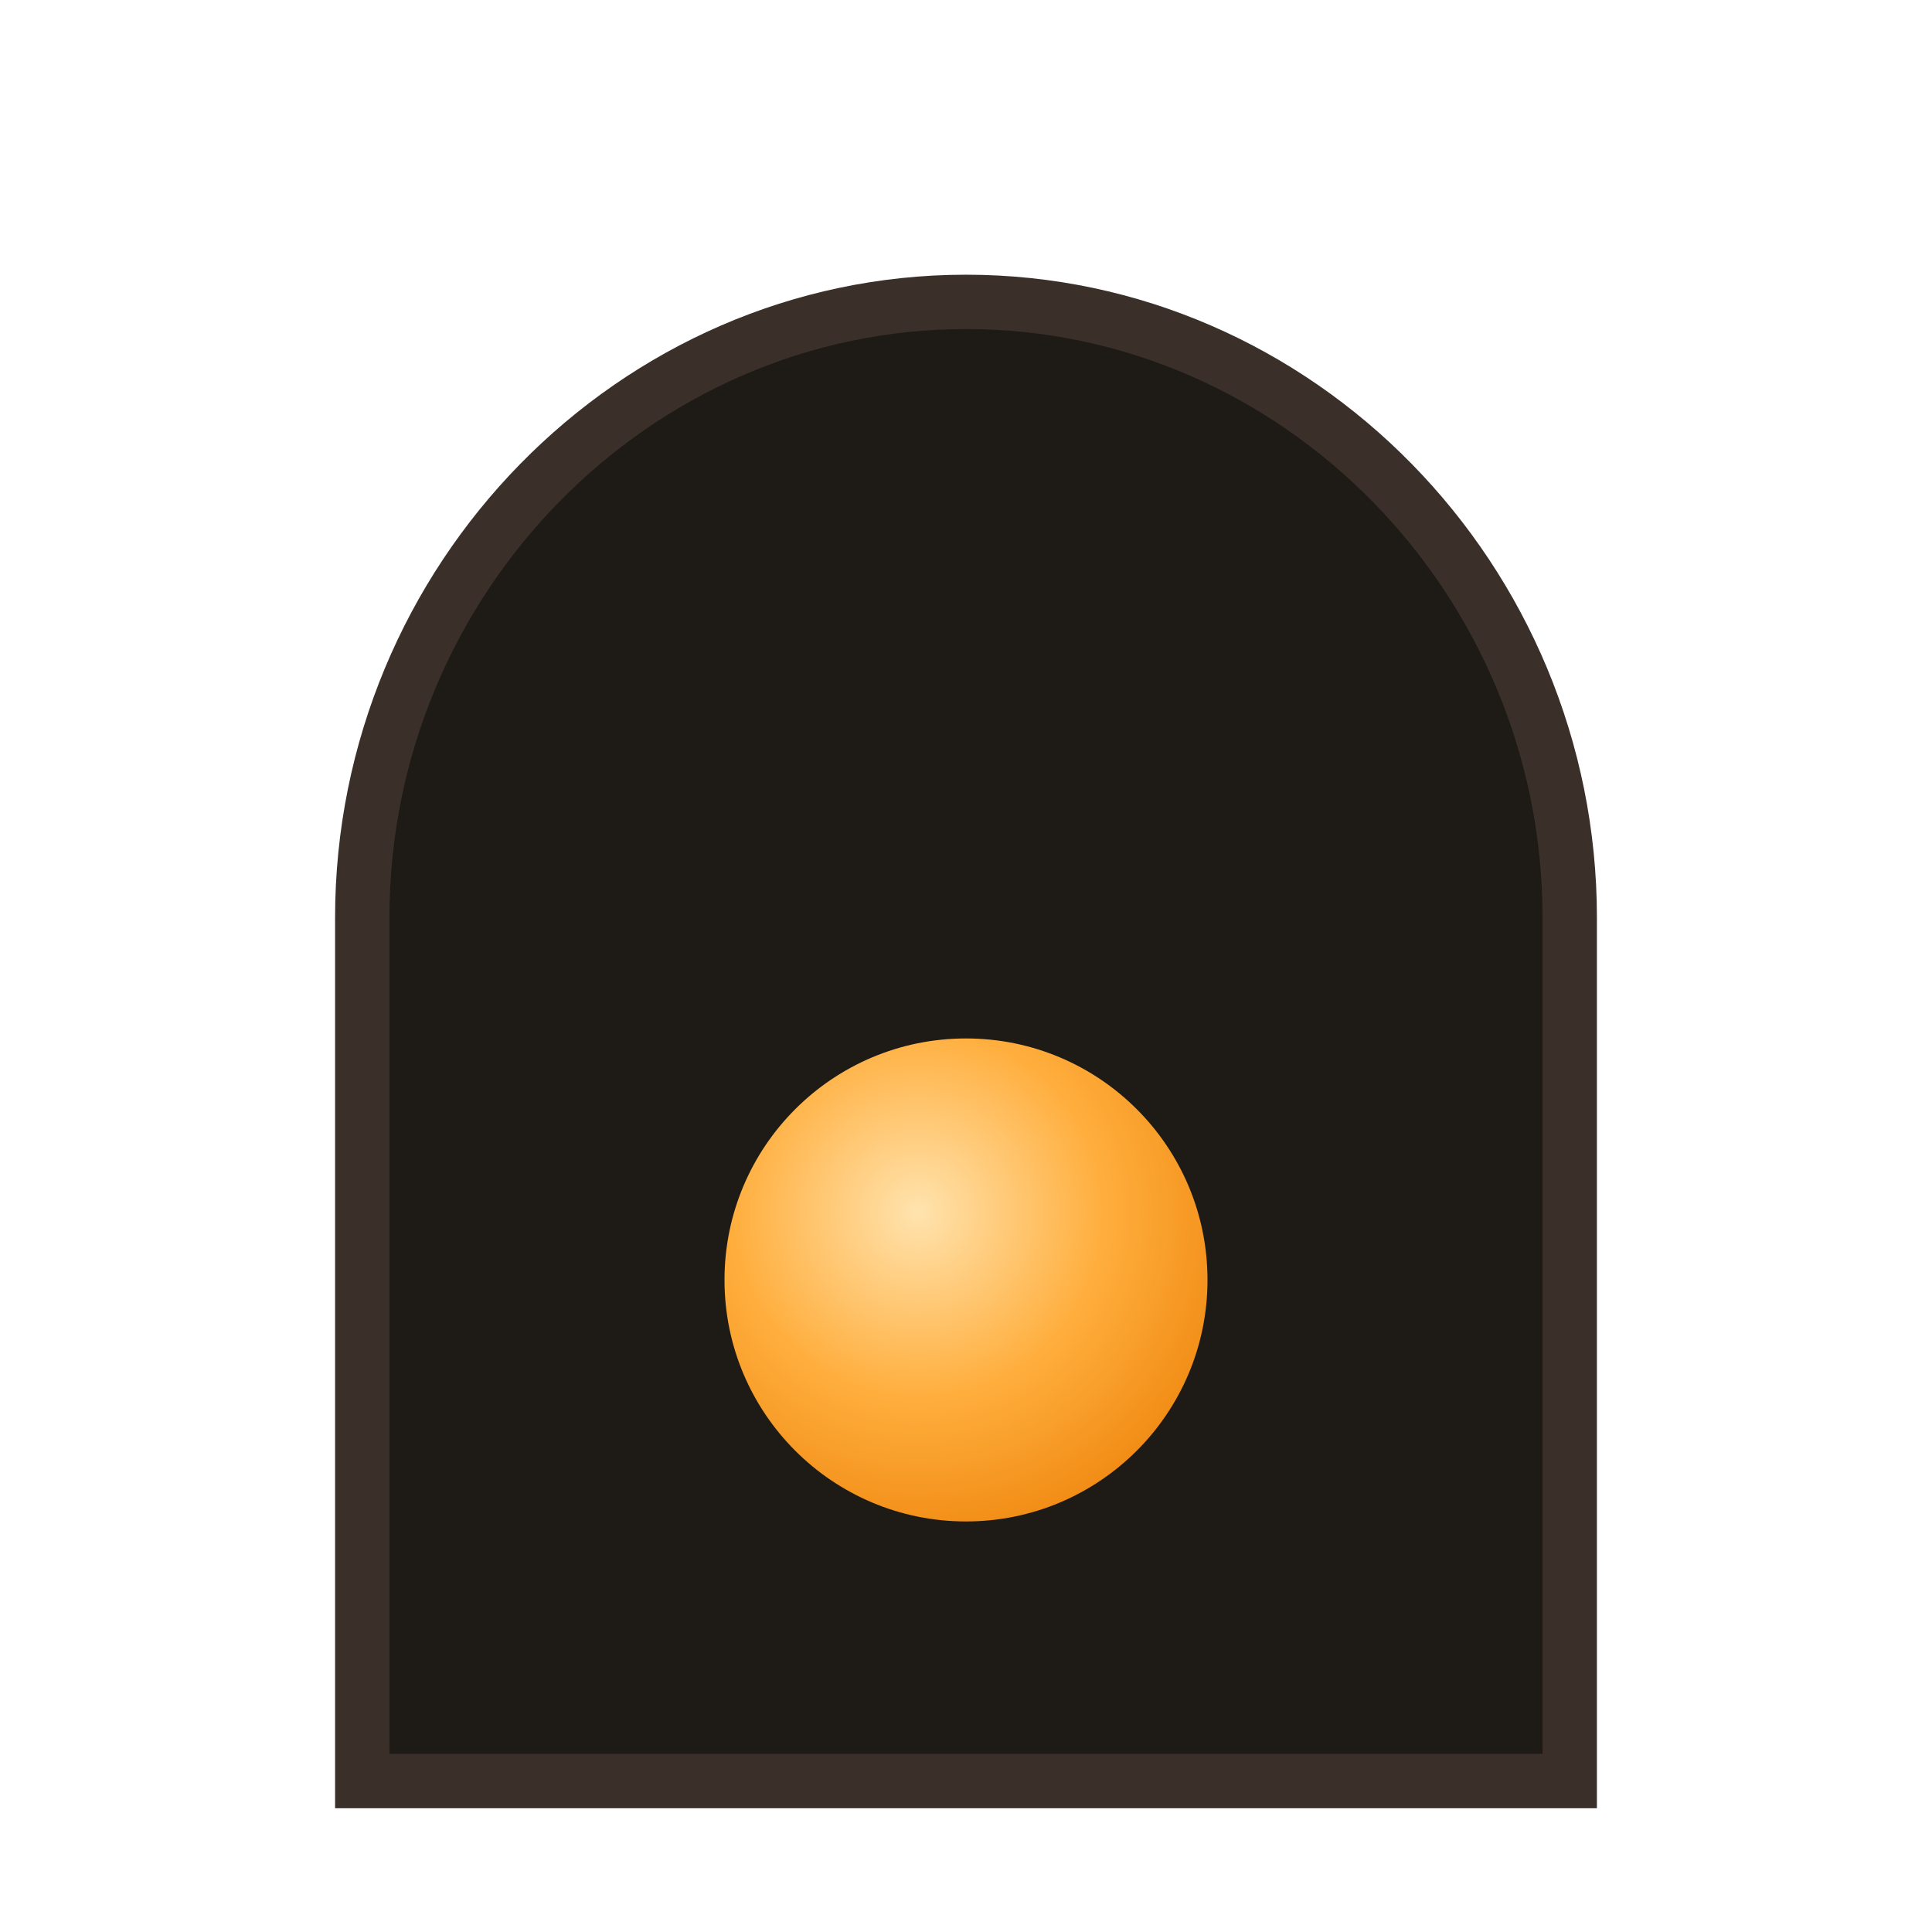
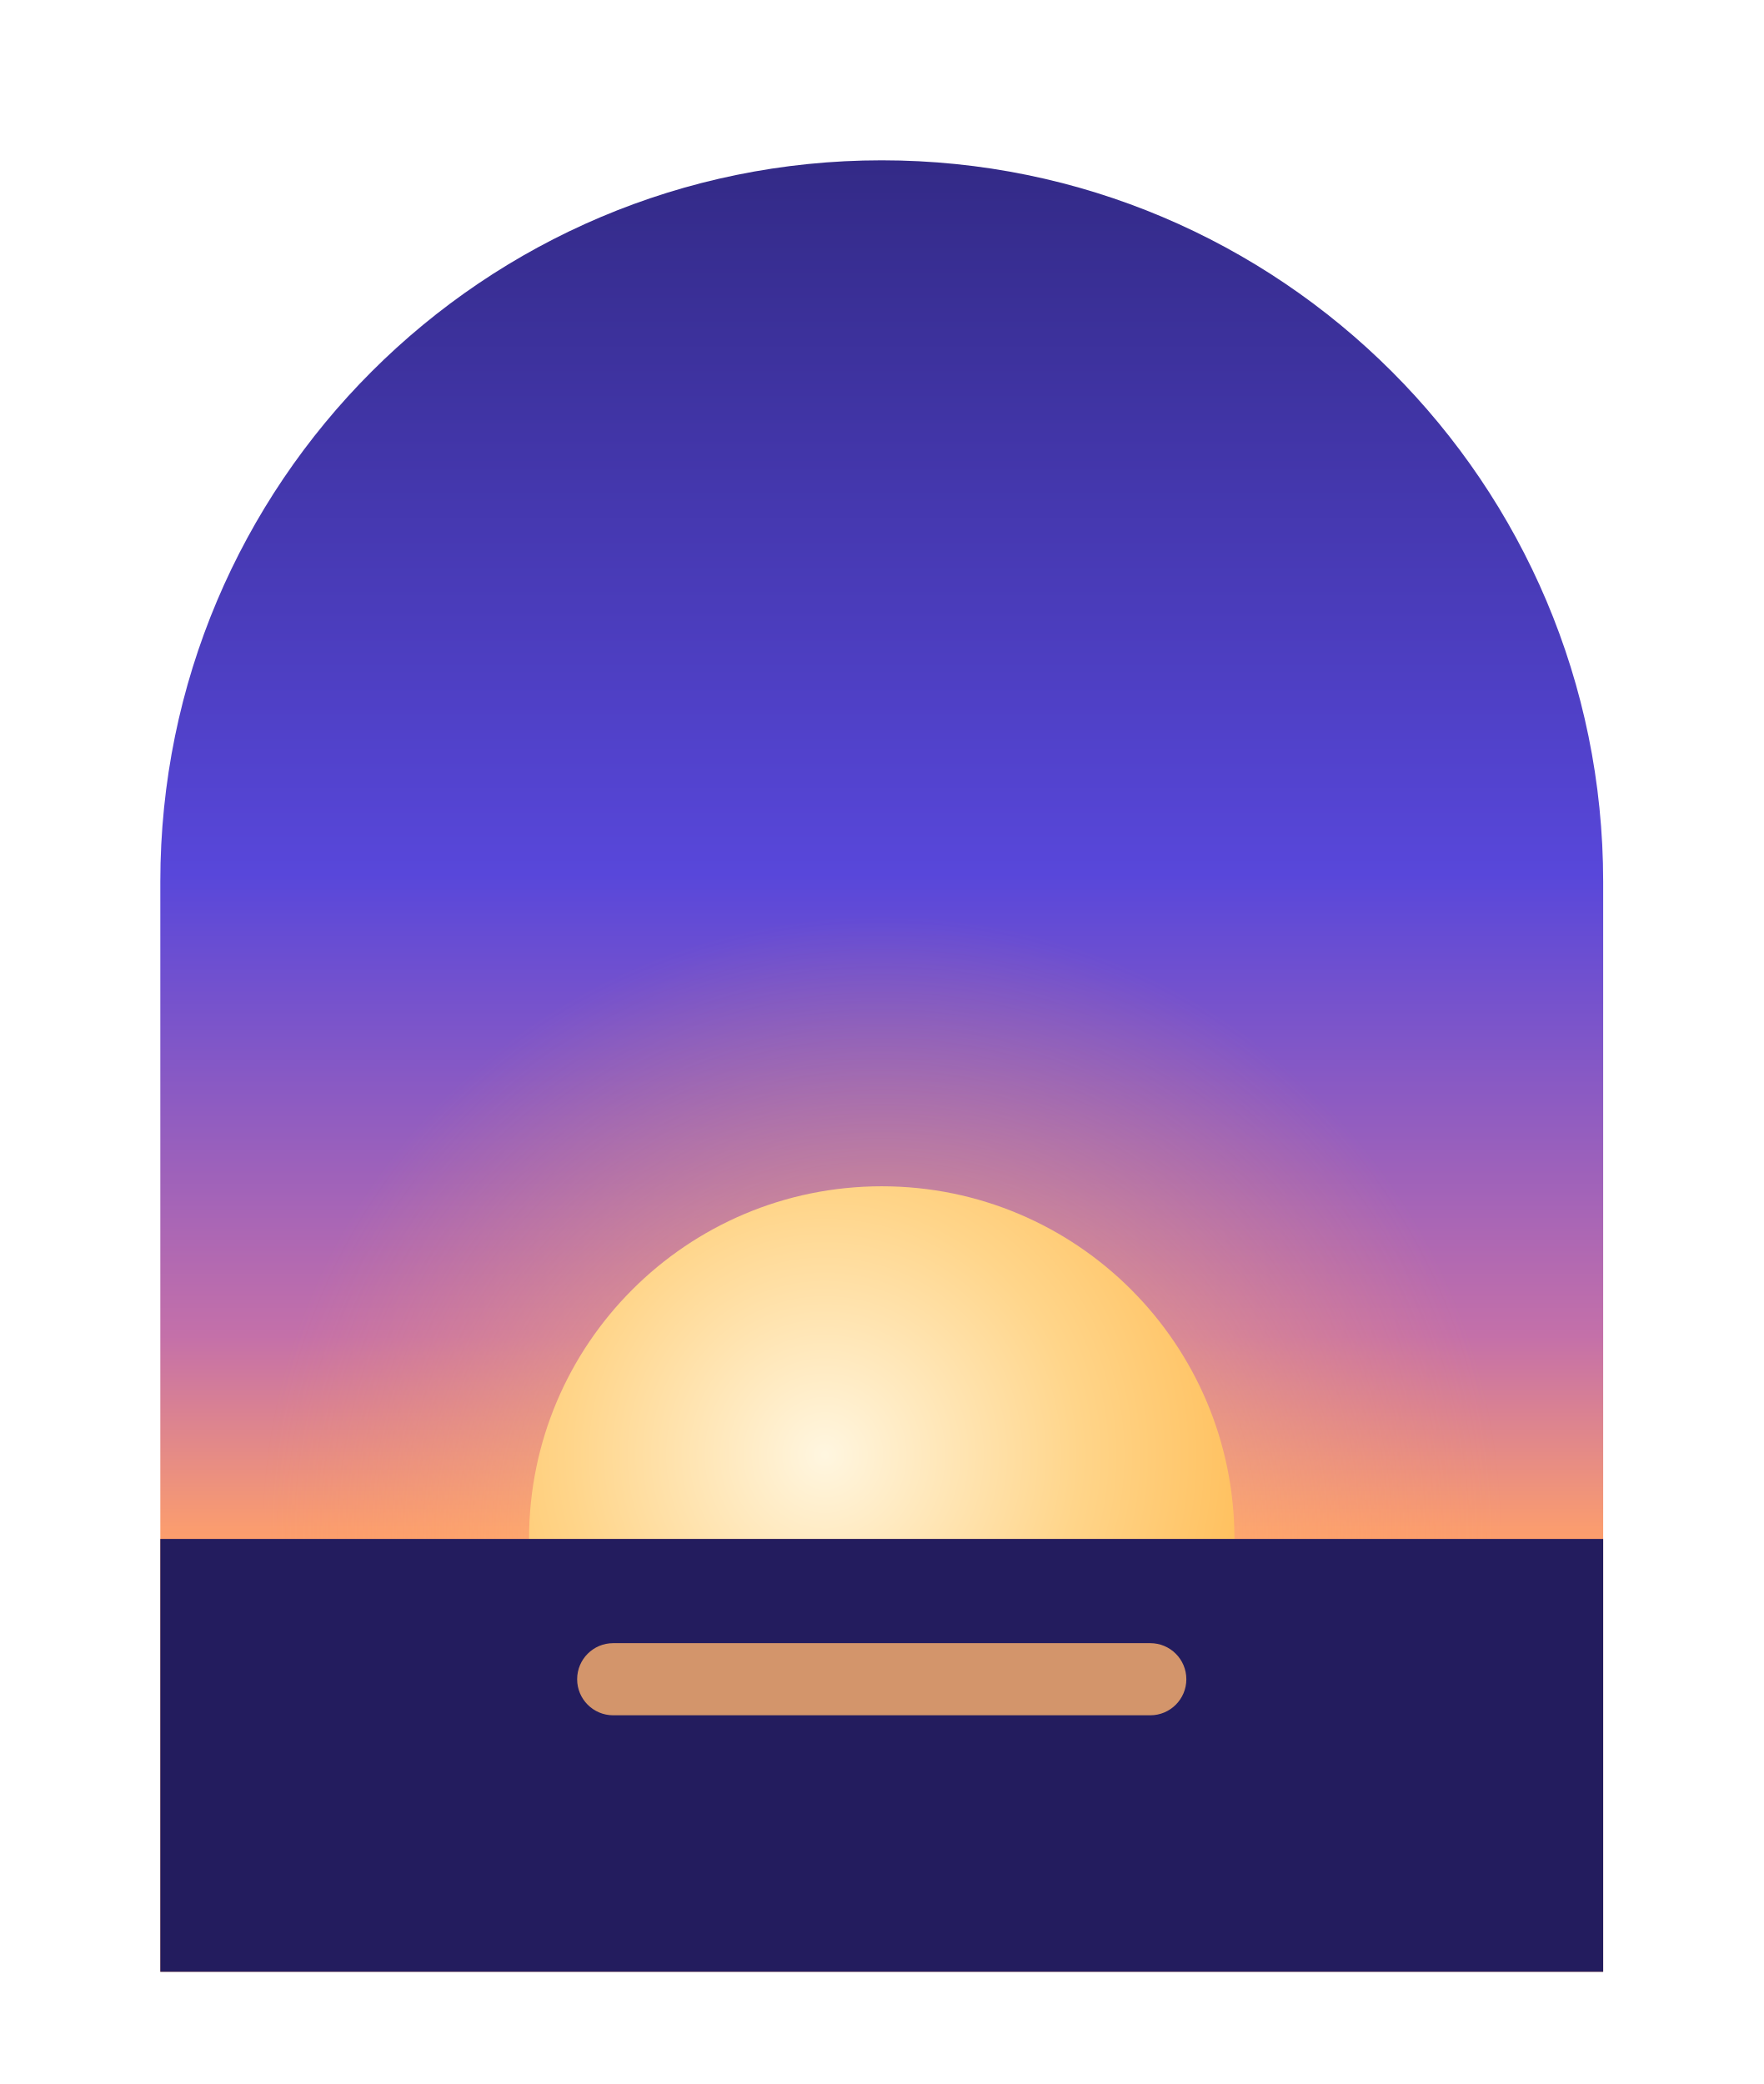
- <svg xmlns="http://www.w3.org/2000/svg" viewBox="0 0 32 32">
+ <svg xmlns="http://www.w3.org/2000/svg" viewBox="0 0 22 26">
  <defs>
-     <radialGradient id="f" cx="40%" cy="36%" r="70%">
-       <stop offset="0" stop-color="#FFE3AE" />
-       <stop offset=".55" stop-color="#FFAE3D" />
-       <stop offset="1" stop-color="#F08A12" />
+     <clipPath id="a">
+       <path d="M2 24.6V11a9 9 0 0 1 18 0v13.6z" />
+     </clipPath>
+     <clipPath id="u">
+       <rect width="22" height="19.2" />
+     </clipPath>
+     <linearGradient id="s" x1="0" y1="0" x2="0" y2="1">
+       <stop offset="0" stop-color="#2A2373" />
+       <stop offset=".42" stop-color="#5847DA" />
+       <stop offset=".64" stop-color="#C470A9" />
+       <stop offset=".74" stop-color="#FFA06A" />
+     </linearGradient>
+     <radialGradient id="n" cx=".42" cy=".38" r=".72">
+       <stop offset="0" stop-color="#FFF6E0" />
+       <stop offset=".5" stop-color="#FFD58A" />
+       <stop offset="1" stop-color="#FFB547" />
+     </radialGradient>
+     <radialGradient id="g">
+       <stop offset="0" stop-color="#FFD58A" stop-opacity=".85" />
+       <stop offset="1" stop-color="#FF9E5E" stop-opacity="0" />
    </radialGradient>
  </defs>
-   <path d="M6 29.5V15.2C6 9.6 10.5 5 16 5s10 4.6 10 10.2v14.3z" fill="#1E1A16" stroke="#3A3029" stroke-width=".9" />
-   <circle cx="16" cy="21.2" r="4" fill="url(#f)" />
+   <g clip-path="url(#a)">
+     <rect width="22" height="26" fill="url(#s)" />
+     <g clip-path="url(#u)">
+       <circle cx="11" cy="19.2" r="7.8" fill="url(#g)" />
+       <circle cx="11" cy="19.2" r="4.4" fill="url(#n)" />
+     </g>
+     <rect y="19.2" width="22" height="7" fill="#231C5E" />
+     <rect x="7.2" y="20.5" width="7.6" height=".9" rx=".45" fill="#FFB36E" opacity=".8" />
+   </g>
</svg>
